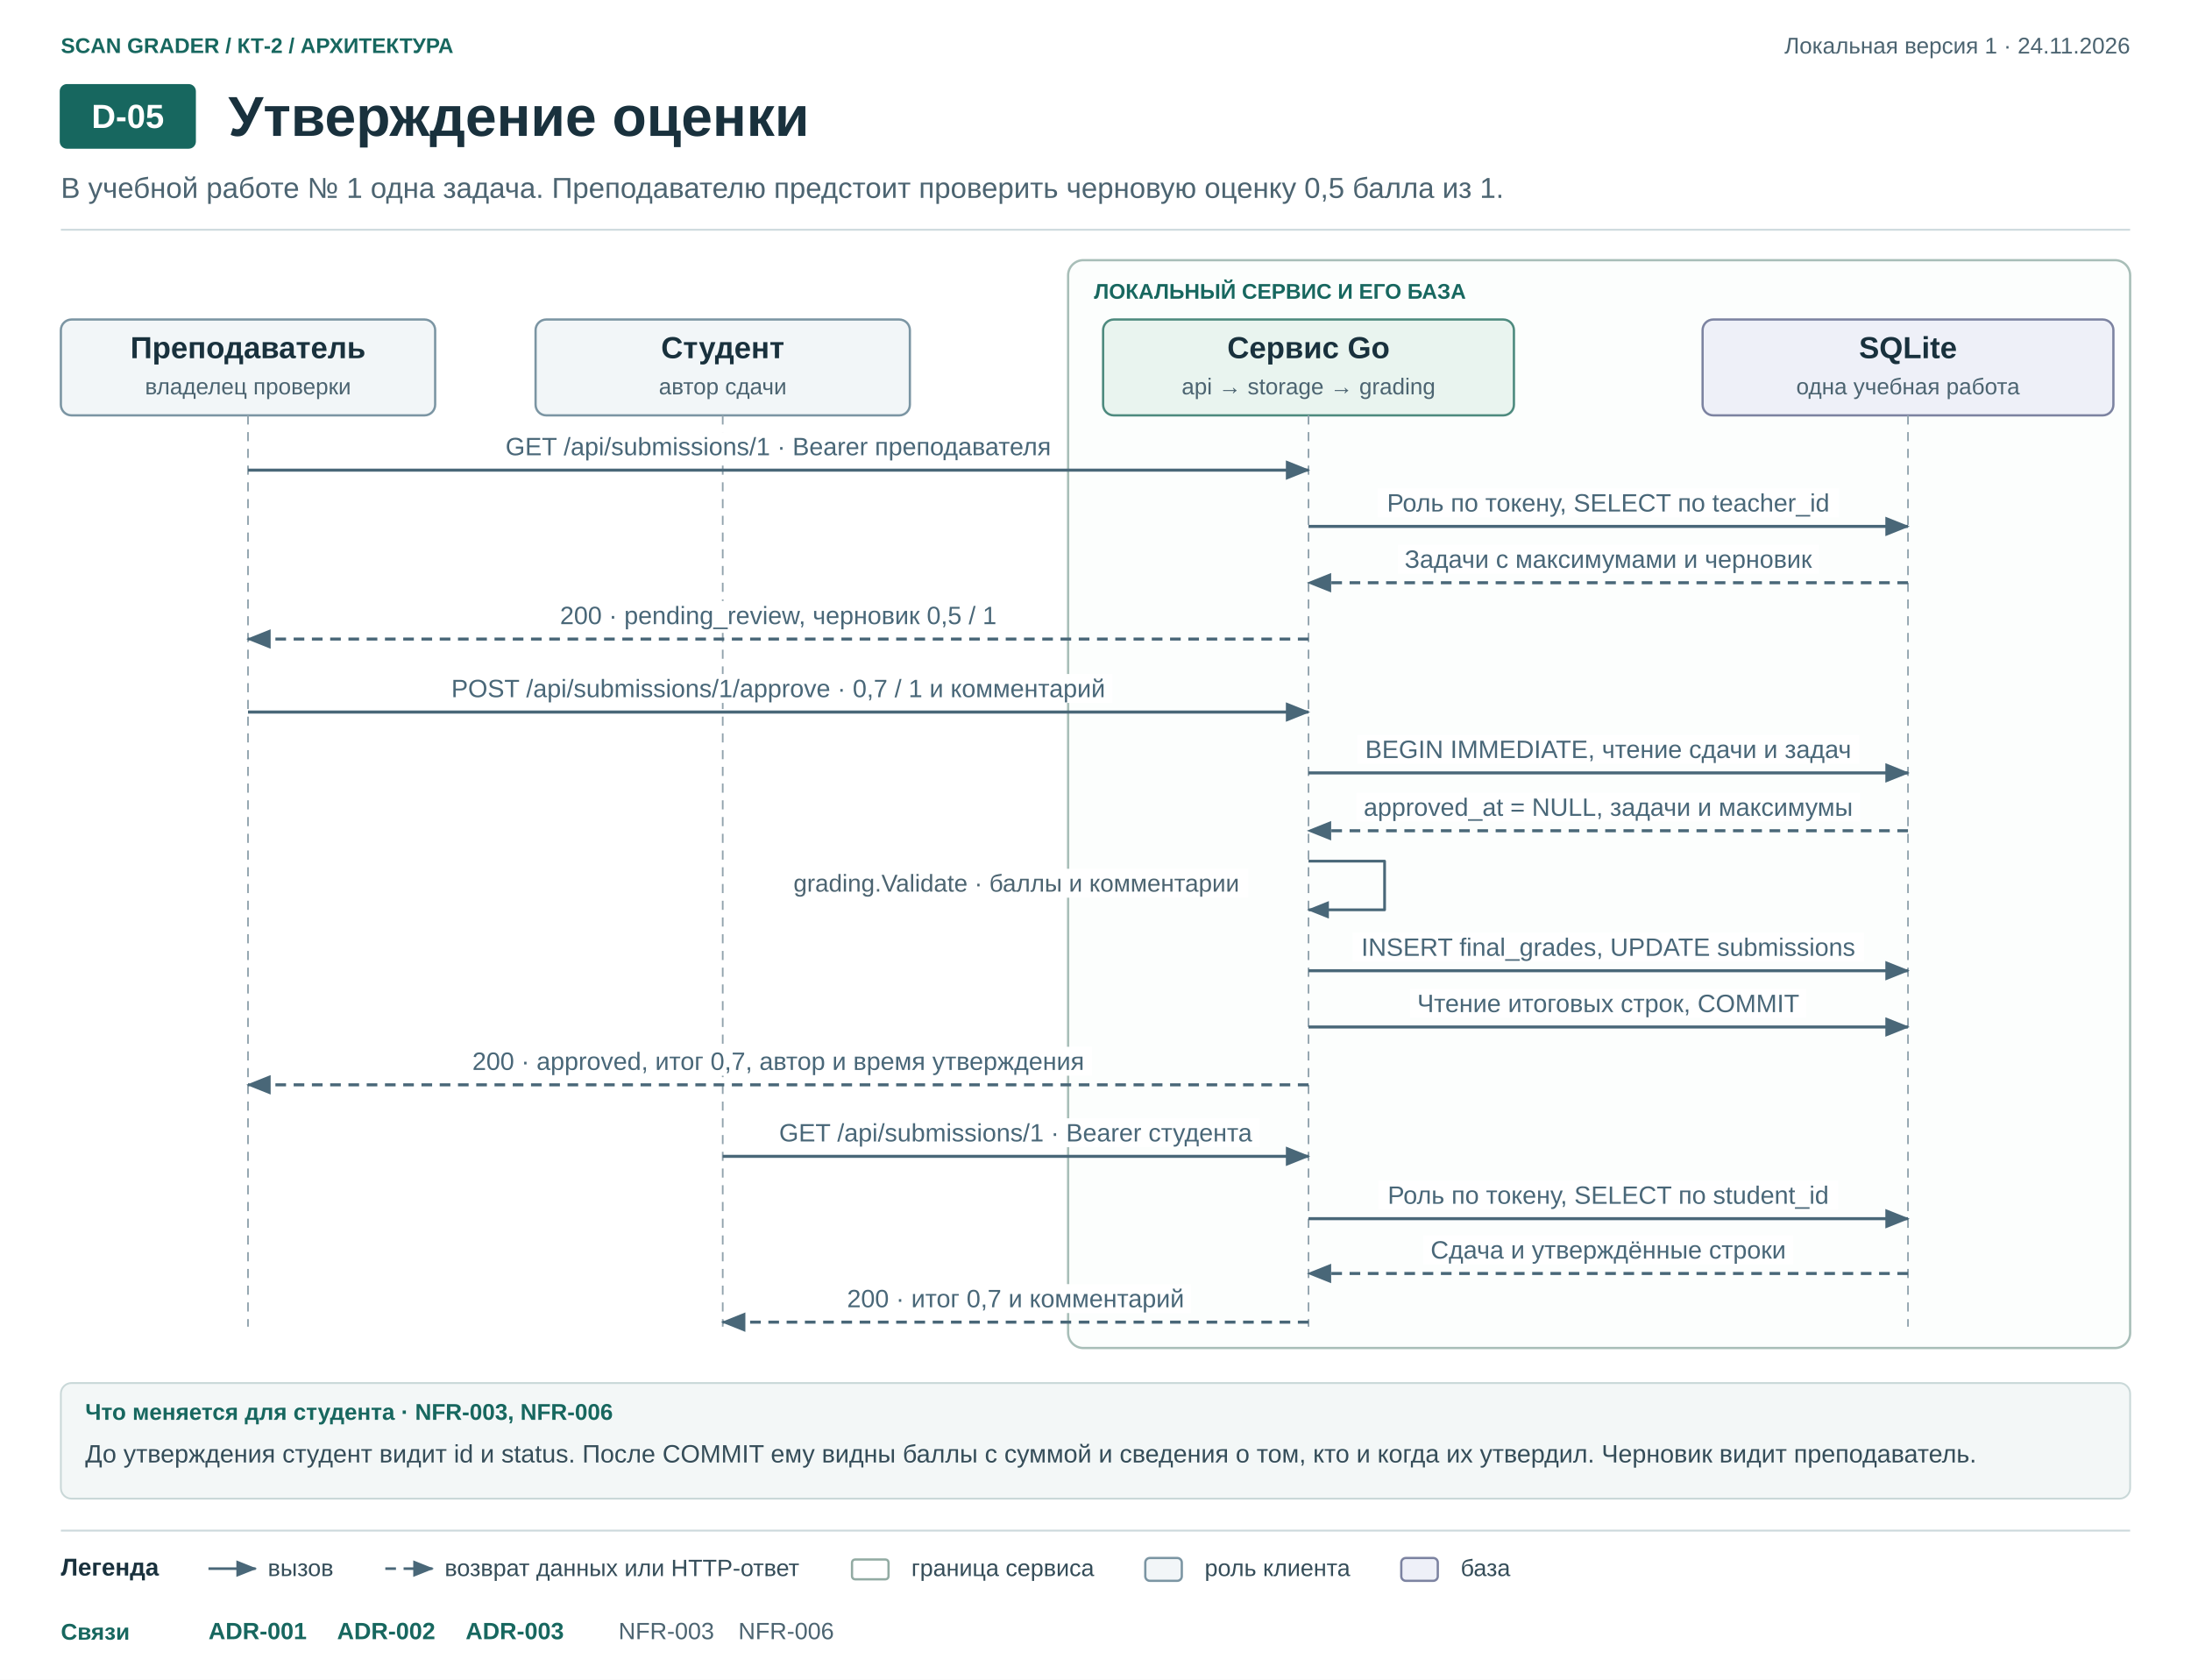
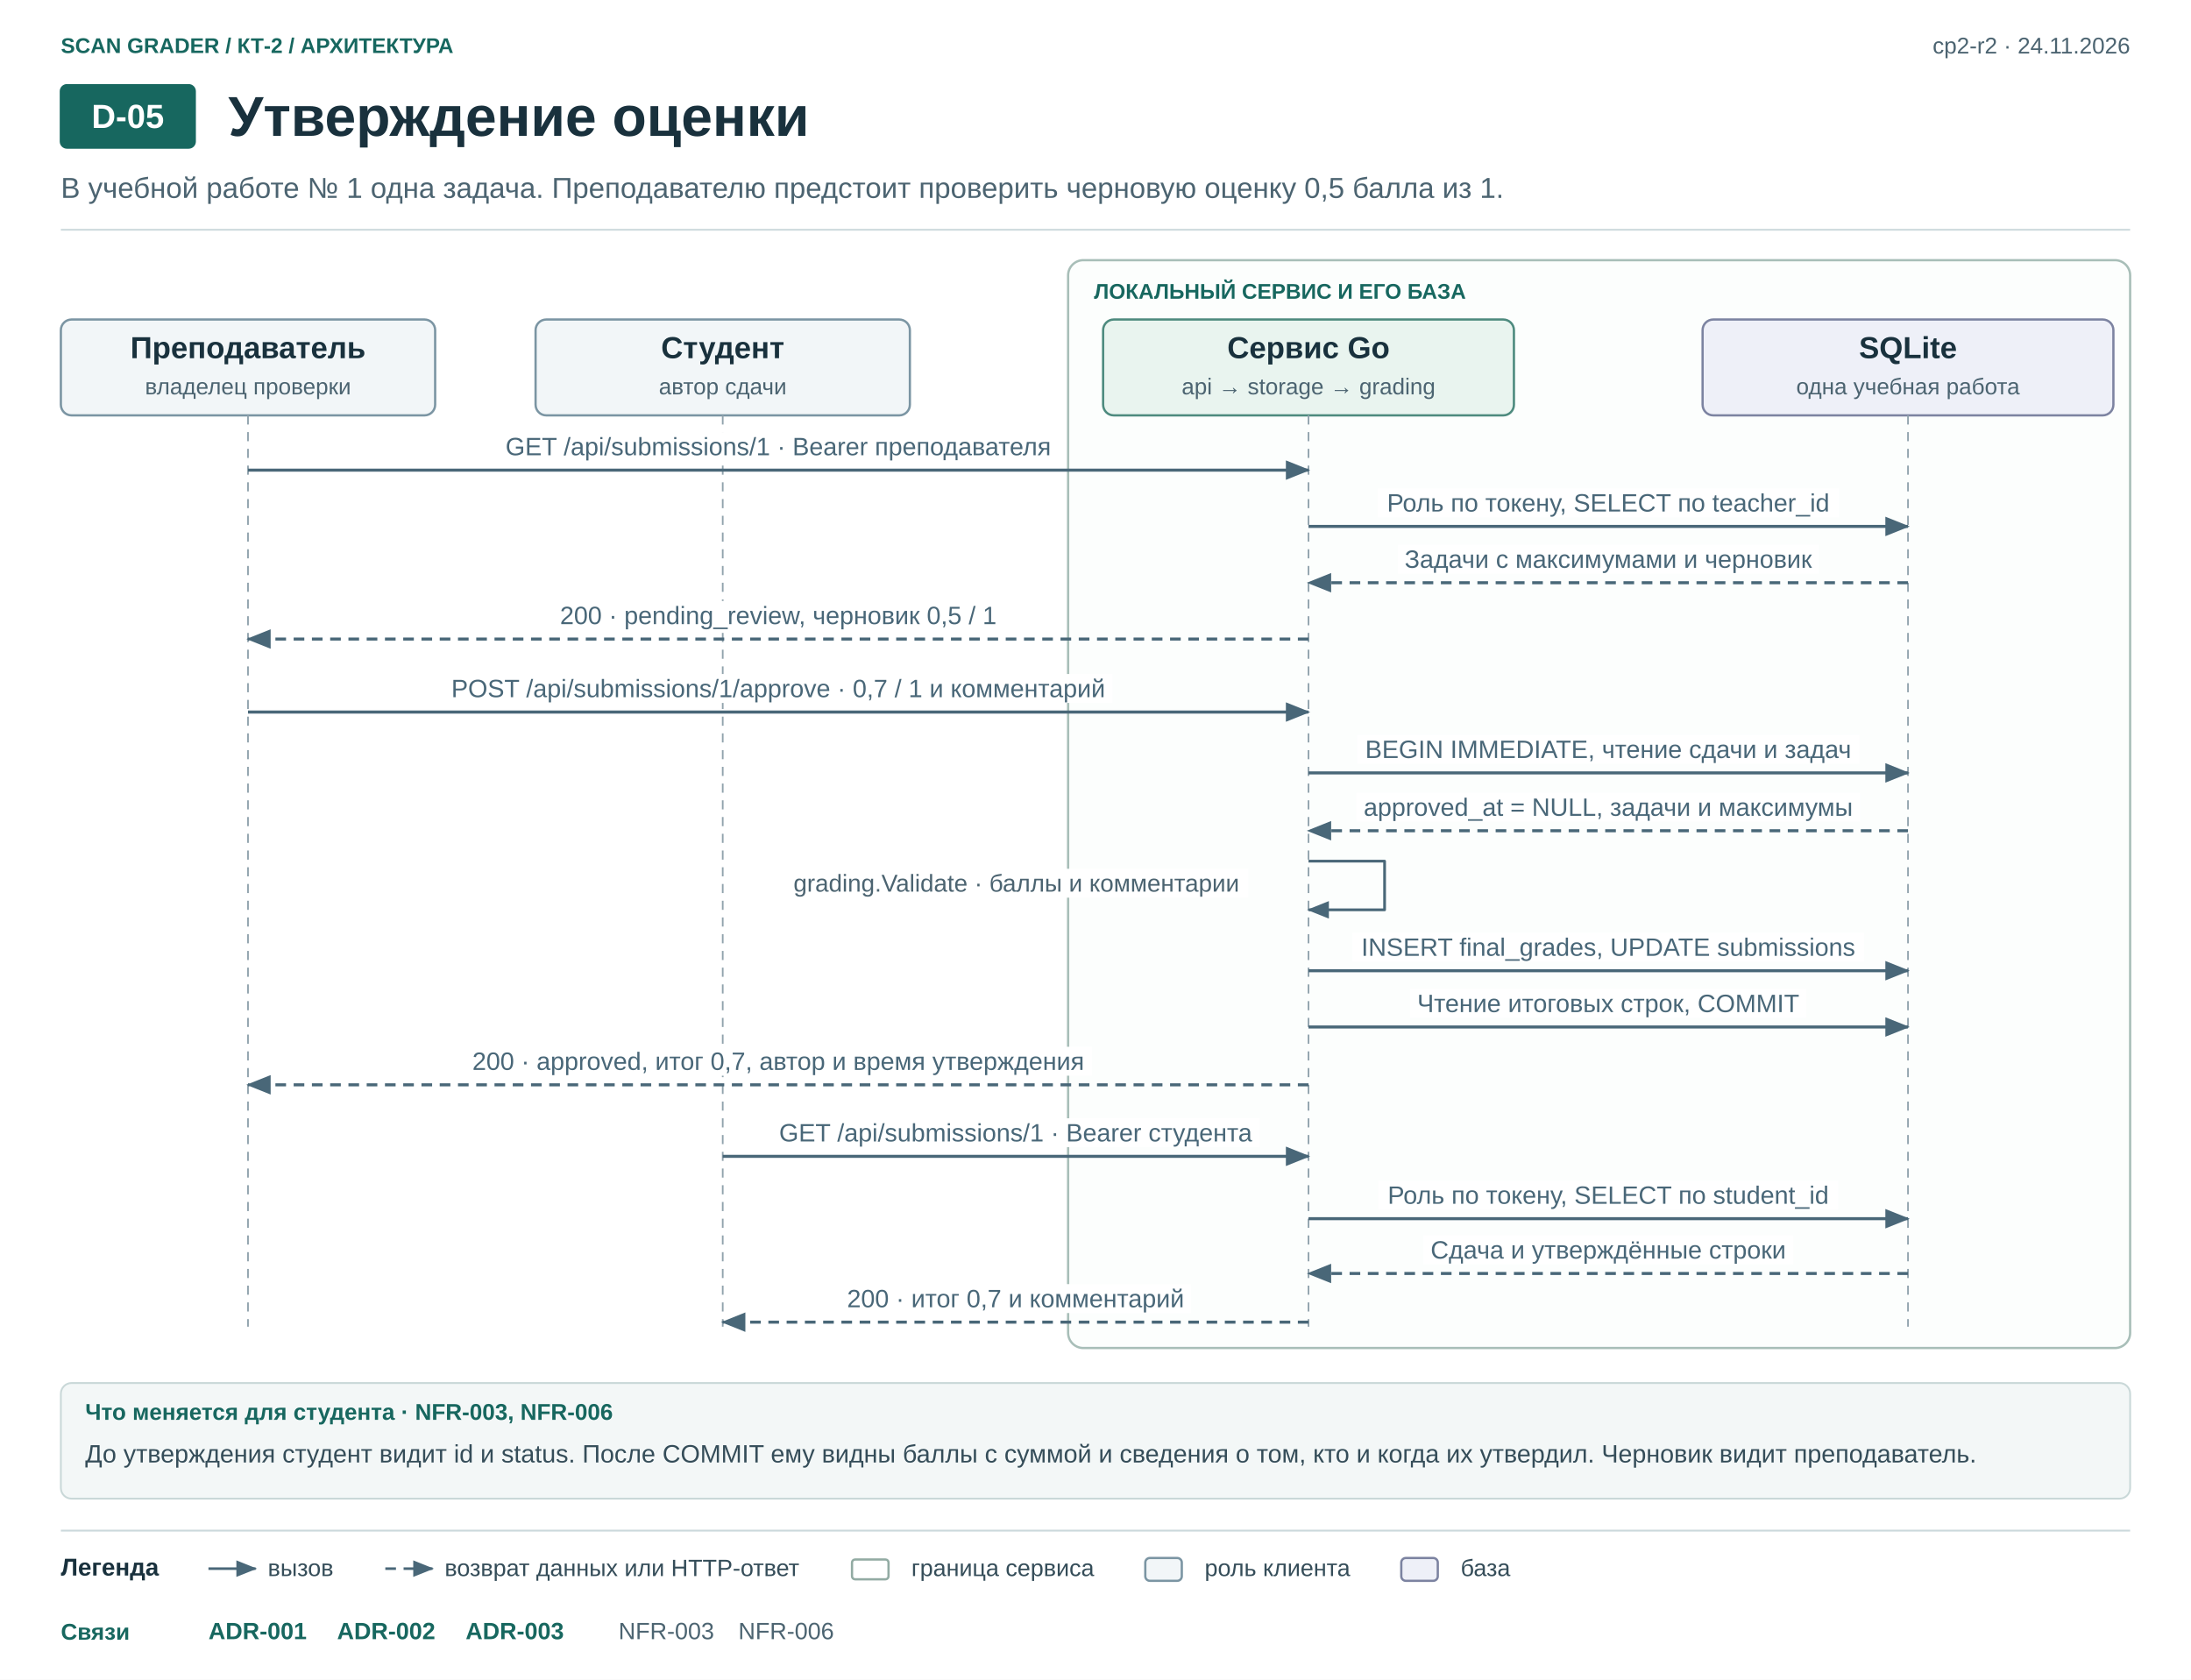
<svg xmlns="http://www.w3.org/2000/svg" xmlns:xlink="http://www.w3.org/1999/xlink" width="1440" height="1104" viewBox="0 0 1440 1104" role="img" aria-labelledby="title description" data-page="D-05">
  <defs>
    <marker id="arrow-regular" viewBox="0 0 10 8" refX="9.3" refY="4" orient="auto" markerWidth="8" markerHeight="7">
      <path fill="#496778" d="M0,0 L10,4 L0,8 Z" />
    </marker>
    <marker id="arrow-plan" viewBox="0 0 10 8" refX="9.3" refY="4" orient="auto" markerWidth="8" markerHeight="7">
      <path fill="#886420" d="M0,0 L10,4 L0,8 Z" />
    </marker>
    <marker id="arrow-exp" viewBox="0 0 10 8" refX="9.3" refY="4" orient="auto" markerWidth="8" markerHeight="7">
      <path fill="#725789" d="M0,0 L10,4 L0,8 Z" />
    </marker>
    <marker id="arrow-error" viewBox="0 0 10 8" refX="9.3" refY="4" orient="auto" markerWidth="8" markerHeight="7">
      <path fill="#994441" d="M0,0 L10,4 L0,8 Z" />
    </marker>
  </defs>
  <rect x="0" y="0" width="1440" height="1104" fill="white" />
  <text x="40" y="34.844" fill="#17675F" text-anchor="start" font-size="14" font-family="Arial, sans-serif" font-weight="700" data-cell="d05-item-1">SCAN GRADER    /    КТ-2    /    АРХИТЕКТУРА</text>
-   <text x="1400" y="35.19" fill="#4C6471" text-anchor="end" font-size="15" font-family="Arial, sans-serif" font-weight="400" data-cell="d05-item-2">Локальная версия 1   ·   24.11.2026</text>
+   <text x="1400" y="35.19" fill="#4C6471" text-anchor="end" font-size="15" font-family="Arial, sans-serif" font-weight="400" data-cell="d05-item-2">cp2-r2   ·   24.11.2026</text>
  <rect x="40" y="56" width="88" height="41" rx="4" fill="#17675F" stroke="#17675F" stroke-width="1.5" data-cell="d05-id" />
  <text x="84" y="84.112" fill="#FFFFFF" text-anchor="middle" font-size="22" font-family="Arial, sans-serif" font-weight="700" data-cell="d05-item-4">D-05</text>
  <text x="150" y="89.302" fill="#19313D" text-anchor="start" font-size="37" font-family="Arial, sans-serif" font-weight="700" data-cell="d05-item-5">Утверждение оценки</text>
  <text x="40" y="130.074" fill="#4C6471" text-anchor="start" font-size="19" font-family="Arial, sans-serif" font-weight="400" data-cell="d05-item-6">В учебной работе № 1 одна задача. Преподавателю предстоит проверить черновую оценку 0,5 балла из 1.</text>
  <polyline points="40,151 1400,151" stroke="#CCD9DC" fill="none" stroke-width="1.2" stroke-linejoin="round" data-cell="d05-item-7" />
  <rect x="702" y="171" width="698" height="715" rx="10" fill="#FCFEFD" stroke="#A8BEB8" stroke-width="1.5" data-cell="d05-scope" />
  <text x="719" y="196.344" fill="#17675F" text-anchor="start" font-size="14" font-family="Arial, sans-serif" font-weight="700" data-cell="d05-item-9">ЛОКАЛЬНЫЙ СЕРВИС И ЕГО БАЗА</text>
  <rect x="40" y="210" width="246" height="662" rx="0" fill="none" stroke="none" stroke-width="1.5" data-cell="d05-teacher" aria-hidden="true" />
  <rect x="40" y="210" width="246" height="63" rx="7" fill="#F2F6F8" stroke="#7B95A3" stroke-width="1.5" data-cell="d05-item-11" />
  <text x="163" y="235.42" fill="#19313D" text-anchor="middle" font-size="20" font-family="Arial, sans-serif" font-weight="700" data-cell="d05-item-12">Преподаватель</text>
  <text x="163" y="259.19" fill="#4C6471" text-anchor="middle" font-size="15" font-family="Arial, sans-serif" font-weight="400" data-cell="d05-item-13">владелец проверки</text>
  <polyline points="163,273 163,872" stroke="#91A3AD" fill="none" stroke-width="1.1" stroke-linejoin="round" data-cell="d05-item-14" stroke-dasharray="6 5" />
  <rect x="352" y="210" width="246" height="662" rx="0" fill="none" stroke="none" stroke-width="1.5" data-cell="d05-student" aria-hidden="true" />
  <rect x="352" y="210" width="246" height="63" rx="7" fill="#F2F6F8" stroke="#7B95A3" stroke-width="1.5" data-cell="d05-item-16" />
  <text x="475" y="235.42" fill="#19313D" text-anchor="middle" font-size="20" font-family="Arial, sans-serif" font-weight="700" data-cell="d05-item-17">Студент</text>
  <text x="475" y="259.19" fill="#4C6471" text-anchor="middle" font-size="15" font-family="Arial, sans-serif" font-weight="400" data-cell="d05-item-18">автор сдачи</text>
  <polyline points="475,273 475,872" stroke="#91A3AD" fill="none" stroke-width="1.1" stroke-linejoin="round" data-cell="d05-item-19" stroke-dasharray="6 5" />
  <rect x="725" y="210" width="270" height="662" rx="0" fill="none" stroke="none" stroke-width="1.5" data-cell="d05-service" aria-hidden="true" />
  <rect x="725" y="210" width="270" height="63" rx="7" fill="#E9F4EF" stroke="#4D8A7E" stroke-width="1.5" data-cell="d05-item-21" />
  <text x="860" y="235.42" fill="#19313D" text-anchor="middle" font-size="20" font-family="Arial, sans-serif" font-weight="700" data-cell="d05-item-22">Сервис Go</text>
  <text x="860" y="259.19" fill="#4C6471" text-anchor="middle" font-size="15" font-family="Arial, sans-serif" font-weight="400" data-cell="d05-item-23">api → storage → grading</text>
  <polyline points="860,273 860,872" stroke="#91A3AD" fill="none" stroke-width="1.1" stroke-linejoin="round" data-cell="d05-item-24" stroke-dasharray="6 5" />
  <rect x="1119" y="210" width="270" height="662" rx="0" fill="none" stroke="none" stroke-width="1.5" data-cell="d05-sqlite" aria-hidden="true" />
  <rect x="1119" y="210" width="270" height="63" rx="7" fill="#EEF0F8" stroke="#7C83A1" stroke-width="1.5" data-cell="d05-item-26" />
  <text x="1254" y="235.42" fill="#19313D" text-anchor="middle" font-size="20" font-family="Arial, sans-serif" font-weight="700" data-cell="d05-item-27">SQLite</text>
  <text x="1254" y="259.19" fill="#4C6471" text-anchor="middle" font-size="15" font-family="Arial, sans-serif" font-weight="400" data-cell="d05-item-28">одна учебная работа</text>
  <polyline points="1254,273 1254,872" stroke="#91A3AD" fill="none" stroke-width="1.1" stroke-linejoin="round" data-cell="d05-item-29" stroke-dasharray="6 5" />
  <polyline points="163,309 860,309" stroke="#496778" fill="none" stroke-width="2" stroke-linejoin="round" data-cell="d05-item-30" marker-end="url(#arrow-regular)" />
  <rect x="326.264" y="284" width="370.473" height="19" rx="0" fill="#FFFFFF" stroke="none" stroke-width="0" data-cell="d05-item-31" />
  <text x="511.5" y="299.209" fill="#496778" text-anchor="middle" font-size="16.5" font-family="Arial, sans-serif" font-weight="400" data-cell="d05-item-32">GET /api/submissions/1 · Bearer преподавателя</text>
  <polyline points="860,346 1254,346" stroke="#496778" fill="none" stroke-width="2" stroke-linejoin="round" data-cell="d05-item-33" marker-end="url(#arrow-regular)" />
  <rect x="905.398" y="321" width="303.203" height="19" rx="0" fill="#FFFFFF" stroke="none" stroke-width="0" data-cell="d05-item-34" />
  <text x="1057" y="336.209" fill="#496778" text-anchor="middle" font-size="16.5" font-family="Arial, sans-serif" font-weight="400" data-cell="d05-item-35">Роль по токену, SELECT по teacher_id</text>
  <polyline points="1254,383 860,383" stroke="#496778" fill="none" stroke-width="2" stroke-linejoin="round" data-cell="d05-item-36" stroke-dasharray="7 5" marker-end="url(#arrow-regular)" />
  <rect x="918.625" y="358" width="276.75" height="19" rx="0" fill="#FFFFFF" stroke="none" stroke-width="0" data-cell="d05-item-37" />
  <text x="1057" y="373.209" fill="#496778" text-anchor="middle" font-size="16.5" font-family="Arial, sans-serif" font-weight="400" data-cell="d05-item-38">Задачи с максимумами и черновик</text>
  <polyline points="860,420 163,420" stroke="#496778" fill="none" stroke-width="2" stroke-linejoin="round" data-cell="d05-item-39" stroke-dasharray="7 5" marker-end="url(#arrow-regular)" />
  <rect x="362.758" y="395" width="297.484" height="19" rx="0" fill="#FFFFFF" stroke="none" stroke-width="0" data-cell="d05-item-40" />
  <text x="511.5" y="410.209" fill="#496778" text-anchor="middle" font-size="16.5" font-family="Arial, sans-serif" font-weight="400" data-cell="d05-item-41">200 · pending_review, черновик 0,5 / 1</text>
  <polyline points="163,468 860,468" stroke="#496778" fill="none" stroke-width="2" stroke-linejoin="round" data-cell="d05-item-42" marker-end="url(#arrow-regular)" />
  <rect x="291.877" y="443" width="439.246" height="19" rx="0" fill="#FFFFFF" stroke="none" stroke-width="0" data-cell="d05-item-43" />
  <text x="511.5" y="458.209" fill="#496778" text-anchor="middle" font-size="16.5" font-family="Arial, sans-serif" font-weight="400" data-cell="d05-item-44">POST /api/submissions/1/approve · 0,7 / 1 и комментарий</text>
  <polyline points="860,508 1254,508" stroke="#496778" fill="none" stroke-width="2" stroke-linejoin="round" data-cell="d05-item-45" marker-end="url(#arrow-regular)" />
  <rect x="892.016" y="483" width="329.969" height="19" rx="0" fill="#FFFFFF" stroke="none" stroke-width="0" data-cell="d05-item-46" />
  <text x="1057" y="498.209" fill="#496778" text-anchor="middle" font-size="16.5" font-family="Arial, sans-serif" font-weight="400" data-cell="d05-item-47">BEGIN IMMEDIATE, чтение сдачи и задач</text>
  <polyline points="1254,546 860,546" stroke="#496778" fill="none" stroke-width="2" stroke-linejoin="round" data-cell="d05-item-48" stroke-dasharray="7 5" marker-end="url(#arrow-regular)" />
  <rect x="891.5" y="521" width="331" height="19" rx="0" fill="#FFFFFF" stroke="none" stroke-width="0" data-cell="d05-item-49" />
  <text x="1057" y="536.209" fill="#496778" text-anchor="middle" font-size="16.5" font-family="Arial, sans-serif" font-weight="400" data-cell="d05-item-50">approved_at = NULL, задачи и максимумы</text>
  <polyline points="860,566 910,566 910,598 860,598" stroke="#496778" fill="none" stroke-width="1.8" stroke-linejoin="round" data-cell="d05-item-51" marker-end="url(#arrow-regular)" />
  <rect x="515.512" y="571" width="304.977" height="19" rx="0" fill="#FFFFFF" stroke="none" stroke-width="0" data-cell="d05-item-52" />
  <text x="668" y="586.036" fill="#4C6471" text-anchor="middle" font-size="16" font-family="Arial, sans-serif" font-weight="400" data-cell="d05-item-53">grading.Validate · баллы и комментарии</text>
  <polyline points="860,638 1254,638" stroke="#496778" fill="none" stroke-width="2" stroke-linejoin="round" data-cell="d05-item-54" marker-end="url(#arrow-regular)" />
  <rect x="888.889" y="613" width="336.223" height="19" rx="0" fill="#FFFFFF" stroke="none" stroke-width="0" data-cell="d05-item-55" />
  <text x="1057" y="628.209" fill="#496778" text-anchor="middle" font-size="16.5" font-family="Arial, sans-serif" font-weight="400" data-cell="d05-item-56">INSERT final_grades, UPDATE submissions</text>
  <polyline points="860,675 1254,675" stroke="#496778" fill="none" stroke-width="2" stroke-linejoin="round" data-cell="d05-item-57" marker-end="url(#arrow-regular)" />
  <rect x="926.756" y="650" width="260.488" height="19" rx="0" fill="#FFFFFF" stroke="none" stroke-width="0" data-cell="d05-item-58" />
  <text x="1057" y="665.209" fill="#496778" text-anchor="middle" font-size="16.5" font-family="Arial, sans-serif" font-weight="400" data-cell="d05-item-59">Чтение итоговых строк, COMMIT</text>
  <polyline points="860,713 163,713" stroke="#496778" fill="none" stroke-width="2" stroke-linejoin="round" data-cell="d05-item-60" stroke-dasharray="7 5" marker-end="url(#arrow-regular)" />
  <rect x="305.258" y="688" width="412.484" height="19" rx="0" fill="#FFFFFF" stroke="none" stroke-width="0" data-cell="d05-item-61" />
  <text x="511.5" y="703.209" fill="#496778" text-anchor="middle" font-size="16.5" font-family="Arial, sans-serif" font-weight="400" data-cell="d05-item-62">200 · approved, итог 0,7, автор и время утверждения</text>
  <polyline points="475,760 860,760" stroke="#496778" fill="none" stroke-width="2" stroke-linejoin="round" data-cell="d05-item-63" marker-end="url(#arrow-regular)" />
  <rect x="507.006" y="735" width="320.988" height="19" rx="0" fill="#FFFFFF" stroke="none" stroke-width="0" data-cell="d05-item-64" />
  <text x="667.5" y="750.209" fill="#496778" text-anchor="middle" font-size="16.5" font-family="Arial, sans-serif" font-weight="400" data-cell="d05-item-65">GET /api/submissions/1 · Bearer студента</text>
  <polyline points="860,801 1254,801" stroke="#496778" fill="none" stroke-width="2" stroke-linejoin="round" data-cell="d05-item-66" marker-end="url(#arrow-regular)" />
  <rect x="905.898" y="776" width="302.203" height="19" rx="0" fill="#FFFFFF" stroke="none" stroke-width="0" data-cell="d05-item-67" />
  <text x="1057" y="791.209" fill="#496778" text-anchor="middle" font-size="16.5" font-family="Arial, sans-serif" font-weight="400" data-cell="d05-item-68">Роль по токену, SELECT по student_id</text>
  <polyline points="1254,837 860,837" stroke="#496778" fill="none" stroke-width="2" stroke-linejoin="round" data-cell="d05-item-69" stroke-dasharray="7 5" marker-end="url(#arrow-regular)" />
  <rect x="935.379" y="812" width="243.242" height="19" rx="0" fill="#FFFFFF" stroke="none" stroke-width="0" data-cell="d05-item-70" />
  <text x="1057" y="827.209" fill="#496778" text-anchor="middle" font-size="16.5" font-family="Arial, sans-serif" font-weight="400" data-cell="d05-item-71">Сдача и утверждённые строки</text>
  <polyline points="860,869 475,869" stroke="#496778" fill="none" stroke-width="2" stroke-linejoin="round" data-cell="d05-item-72" stroke-dasharray="7 5" marker-end="url(#arrow-regular)" />
  <rect x="552.127" y="844" width="230.746" height="19" rx="0" fill="#FFFFFF" stroke="none" stroke-width="0" data-cell="d05-item-73" />
  <text x="667.5" y="859.209" fill="#496778" text-anchor="middle" font-size="16.5" font-family="Arial, sans-serif" font-weight="400" data-cell="d05-item-74">200 · итог 0,7 и комментарий</text>
  <rect x="40" y="909" width="1360" height="76" rx="7" fill="#F3F7F7" stroke="#C9D8D8" stroke-width="1.2" data-cell="d05-publication" />
  <text x="56" y="933.19" fill="#17675F" text-anchor="start" font-size="15" font-family="Arial, sans-serif" font-weight="700" data-cell="d05-item-76">Что меняется для студента · NFR-003, NFR-006</text>
  <text x="56" y="961.209" fill="#354D59" text-anchor="start" font-size="16.5" font-family="Arial, sans-serif" font-weight="400" data-cell="d05-item-77">До утверждения студент видит id и status. После COMMIT ему видны баллы с суммой и сведения о том, кто и когда их утвердил. Черновик видит преподаватель.</text>
  <polyline points="40,1006 1400,1006" stroke="#CCD9DC" fill="none" stroke-width="1.2" stroke-linejoin="round" data-cell="d05-item-78" />
  <text x="40" y="1035.536" fill="#19313D" text-anchor="start" font-size="16" font-family="Arial, sans-serif" font-weight="700" data-cell="d05-item-79">Легенда</text>
  <polyline points="137,1031 168,1031" stroke="#496778" fill="none" stroke-width="1.7" stroke-linejoin="round" data-cell="d05-item-80" marker-end="url(#arrow-regular)" />
  <text x="176" y="1035.863" fill="#354D59" text-anchor="start" font-size="15.5" font-family="Arial, sans-serif" font-weight="400" data-cell="d05-item-81">вызов</text>
  <polyline points="253.246,1031 284.246,1031" stroke="#496778" fill="none" stroke-width="1.7" stroke-linejoin="round" data-cell="d05-item-82" stroke-dasharray="7 5" marker-end="url(#arrow-regular)" />
  <text x="292.246" y="1035.863" fill="#354D59" text-anchor="start" font-size="15.5" font-family="Arial, sans-serif" font-weight="400" data-cell="d05-item-83">возврат данных или HTTP-ответ</text>
  <rect x="559.969" y="1025" width="24" height="13" rx="2" fill="none" stroke="#92ABA3" stroke-width="1.5" data-cell="d05-item-84" />
  <text x="598.969" y="1035.863" fill="#354D59" text-anchor="start" font-size="15.5" font-family="Arial, sans-serif" font-weight="400" data-cell="d05-item-85">граница сервиса</text>
  <rect x="752.719" y="1024" width="24" height="15" rx="3" fill="#F2F6F8" stroke="#7B95A3" stroke-width="1.5" data-cell="d05-item-86" />
  <text x="791.719" y="1035.863" fill="#354D59" text-anchor="start" font-size="15.5" font-family="Arial, sans-serif" font-weight="400" data-cell="d05-item-87">роль клиента</text>
  <rect x="920.965" y="1024" width="24" height="15" rx="3" fill="#EEF0F8" stroke="#7C83A1" stroke-width="1.5" data-cell="d05-item-88" />
  <text x="959.965" y="1035.863" fill="#354D59" text-anchor="start" font-size="15.5" font-family="Arial, sans-serif" font-weight="400" data-cell="d05-item-89">база</text>
  <text x="40" y="1077.69" fill="#17675F" text-anchor="start" font-size="15" font-family="Arial, sans-serif" font-weight="700" data-cell="d05-item-90">Связи</text>
  <a href="../adr/ADR-001-system.md" xlink:href="../adr/ADR-001-system.md">
    <text x="137" y="1077.363" fill="#17675F" text-anchor="start" font-size="15.5" font-family="Arial, sans-serif" font-weight="700" data-cell="d05-item-91">ADR-001</text>
  </a>
  <a href="../adr/ADR-002-storage.md" xlink:href="../adr/ADR-002-storage.md">
    <text x="221.5" y="1077.363" fill="#17675F" text-anchor="start" font-size="15.5" font-family="Arial, sans-serif" font-weight="700" data-cell="d05-item-92">ADR-002</text>
  </a>
  <a href="../adr/ADR-003-interaction.md" xlink:href="../adr/ADR-003-interaction.md">
    <text x="306" y="1077.363" fill="#17675F" text-anchor="start" font-size="15.5" font-family="Arial, sans-serif" font-weight="700" data-cell="d05-item-93">ADR-003</text>
  </a>
  <a href="../requirements/nfr.md" xlink:href="../requirements/nfr.md">
    <text x="406.5" y="1077.363" fill="#4C6471" text-anchor="start" font-size="15.5" font-family="Arial, sans-serif" font-weight="400" data-cell="d05-item-94">NFR-003</text>
  </a>
  <a href="../requirements/nfr.md" xlink:href="../requirements/nfr.md">
    <text x="485.25" y="1077.363" fill="#4C6471" text-anchor="start" font-size="15.5" font-family="Arial, sans-serif" font-weight="400" data-cell="d05-item-95">NFR-006</text>
  </a>
</svg>
